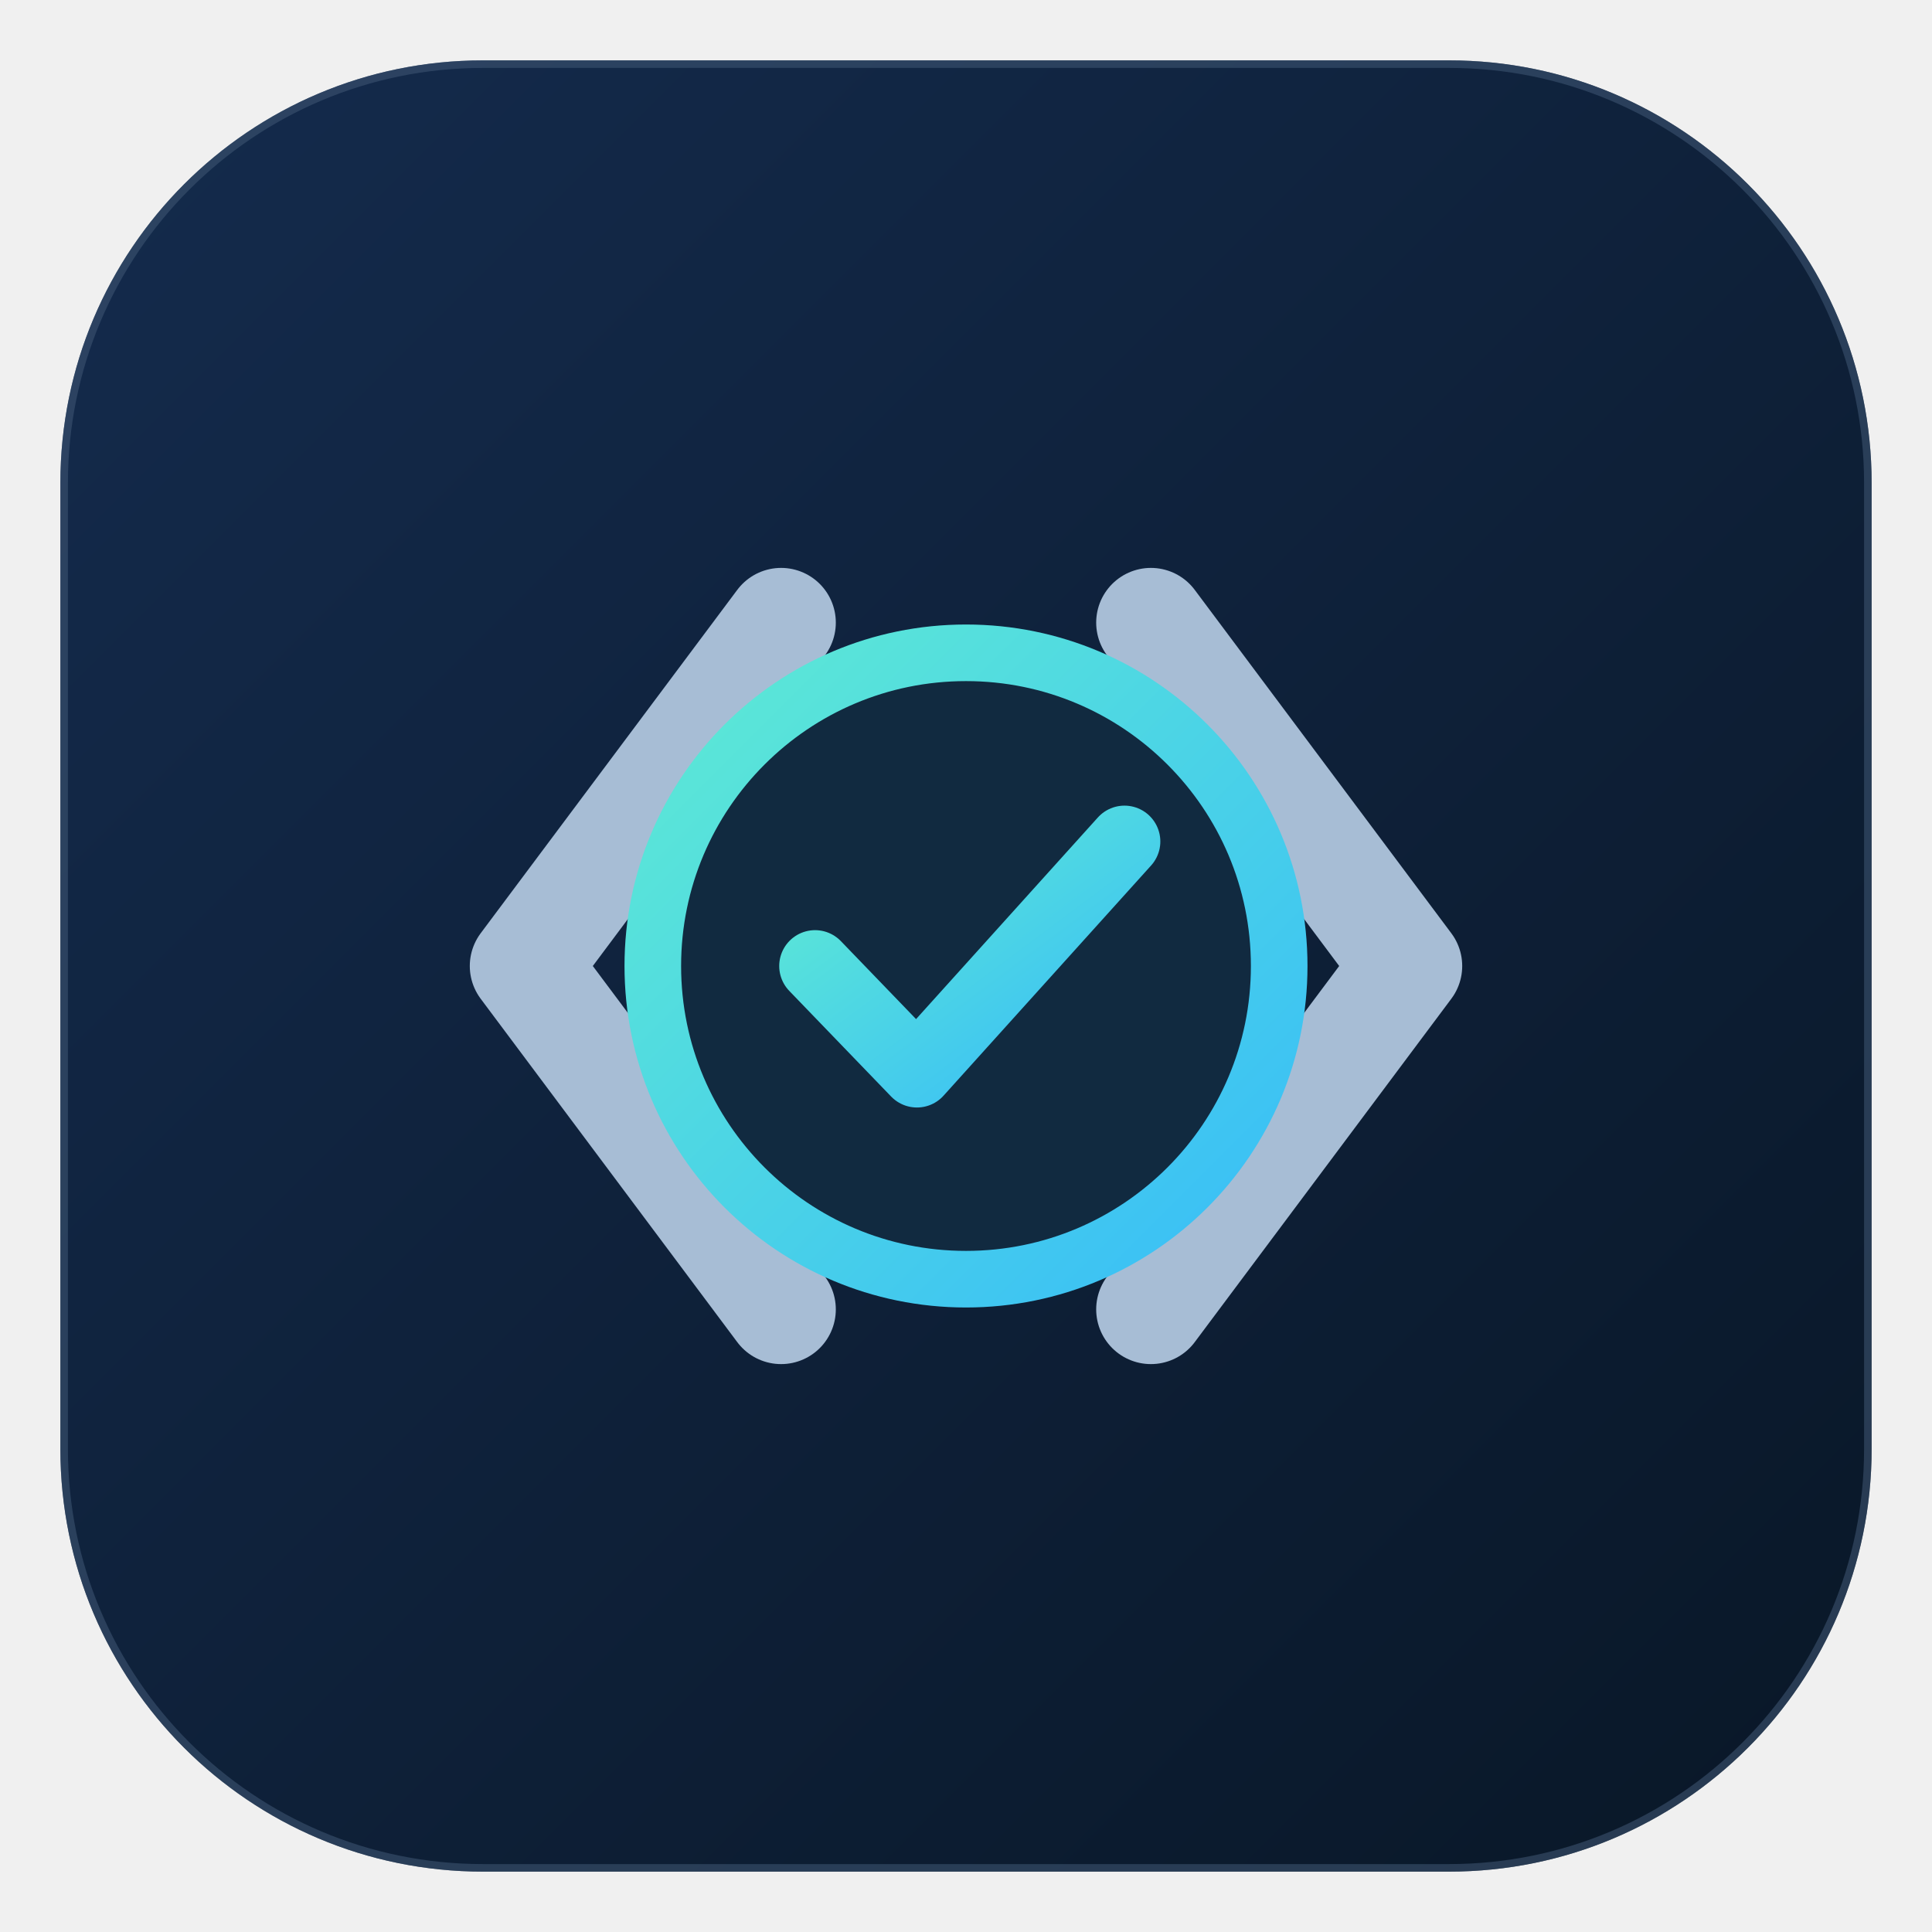
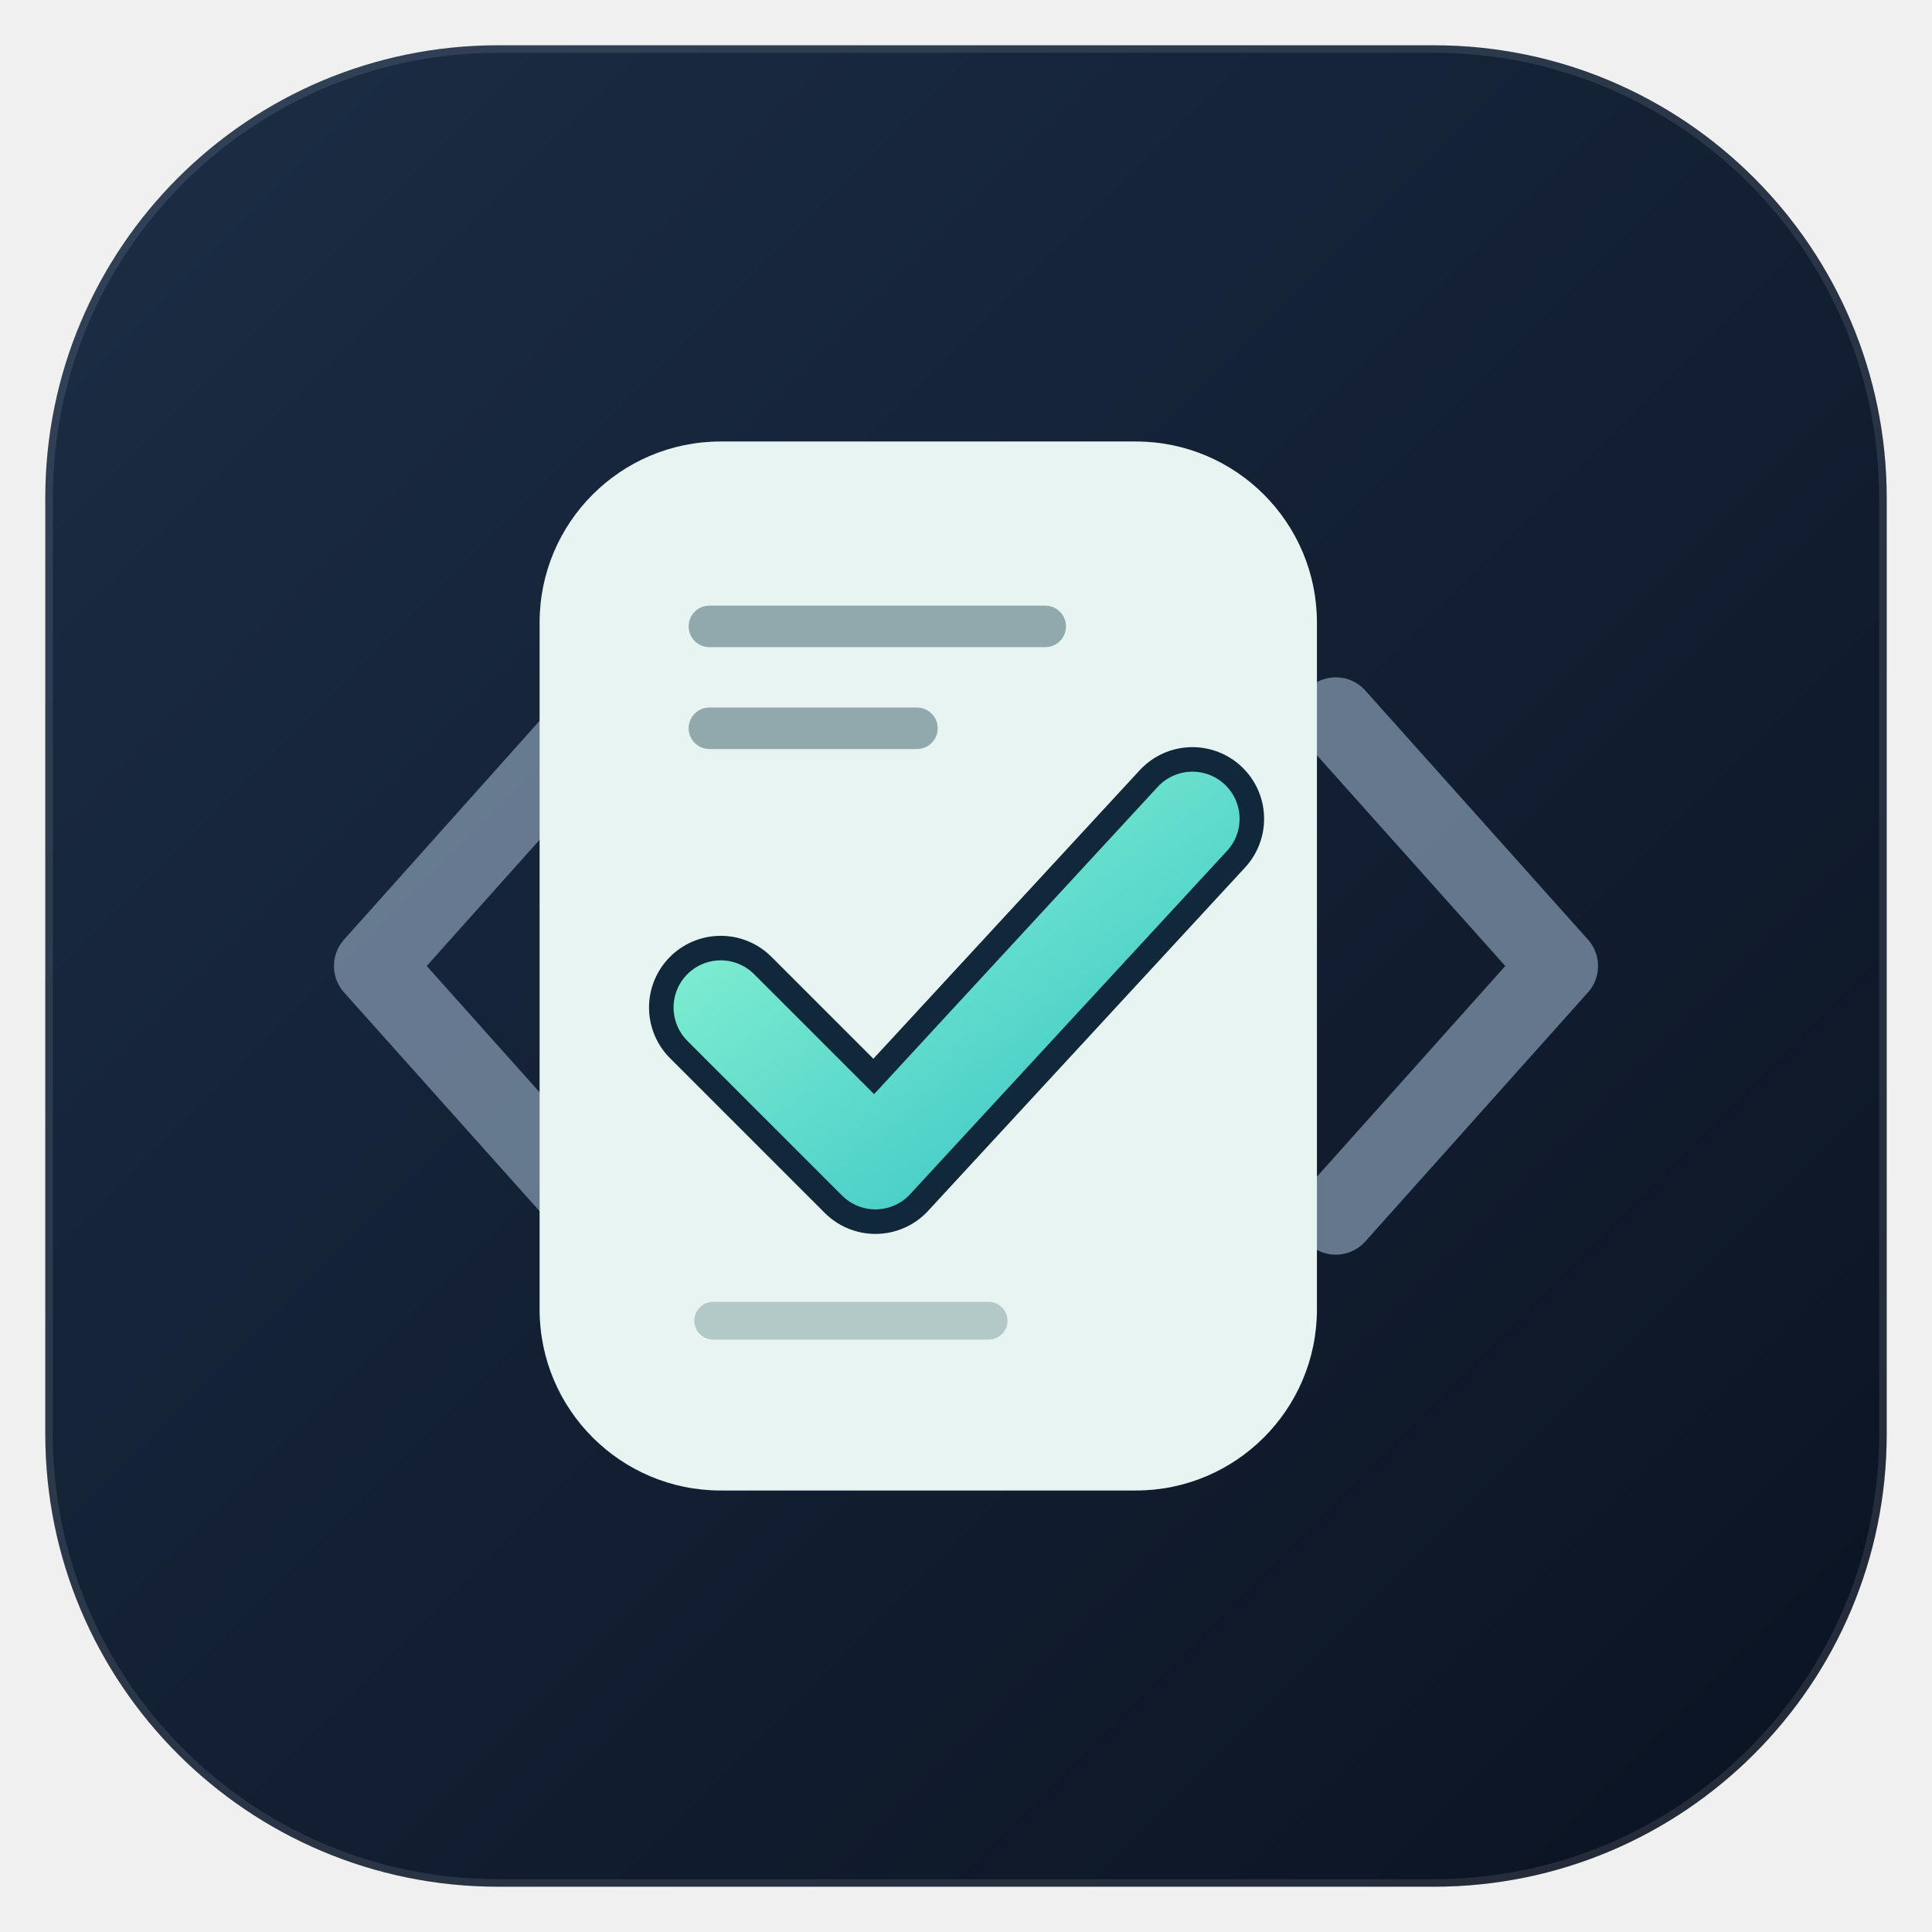
<svg xmlns="http://www.w3.org/2000/svg" viewBox="0 0 512 512" role="img" aria-label="QA Assistant">
  <defs>
-     <linearGradient id="bg" x1="0" y1="0" x2="1" y2="1">
-       <stop stop-color="#142b4d" />
-       <stop offset="1" stop-color="#091727" />
+     <linearGradient id="background" x1="0" y1="0" x2="1" y2="1">
+       <stop stop-color="#1b2d45" />
+       <stop offset="1" stop-color="#0b1322" />
    </linearGradient>
-     <linearGradient id="accent" x1="0" y1="0" x2="1" y2="1">
-       <stop stop-color="#5eead4" />
-       <stop offset="1" stop-color="#38bdf8" />
+     <linearGradient id="signal" x1="0" y1="0" x2="1" y2="1">
+       <stop stop-color="#8bf4d2" />
+       <stop offset="1" stop-color="#37c4c6" />
    </linearGradient>
  </defs>
-   <rect x="16" y="16" width="480" height="480" rx="112" fill="url(#bg)" />
-   <rect x="17" y="17" width="478" height="478" rx="111" fill="none" stroke="#405775" stroke-opacity=".55" stroke-width="2" />
-   <path d="M207 165 139 256l68 91M305 165l68 91-68 91" fill="none" stroke="#a7bdd5" stroke-width="29" stroke-linecap="round" stroke-linejoin="round" />
-   <circle cx="256" cy="256" r="83" fill="#112a40" stroke="url(#accent)" stroke-width="15" />
-   <path d="m216 256 27 28 55-61" fill="none" stroke="url(#accent)" stroke-width="19" stroke-linecap="round" stroke-linejoin="round" />
+   <rect x="12" y="12" width="488" height="488" rx="120" fill="url(#background)" />
+   <rect x="13" y="13" width="486" height="486" rx="119" fill="none" stroke="#fff" stroke-opacity=".10" stroke-width="2" />
+   <path d="M158 190 99 256l59 66M354 190l59 66-59 66" fill="none" stroke="#8ca2ba" stroke-opacity=".68" stroke-width="21" stroke-linecap="round" stroke-linejoin="round" />
+   <path d="M191 117h110a48 48 0 0 1 48 48v182a48 48 0 0 1-48 48H191a48 48 0 0 1-48-48V165a48 48 0 0 1 48-48Z" fill="#e8f4f1" />
+   <path d="M188 166h89M188 193h55" fill="none" stroke="#91a9ac" stroke-width="11" stroke-linecap="round" />
+   <path d="M191 267l41 41 84-91" fill="none" stroke="#10283a" stroke-width="38" stroke-linecap="round" stroke-linejoin="round" />
+   <path d="M191 267l41 41 84-91" fill="none" stroke="url(#signal)" stroke-width="25" stroke-linecap="round" stroke-linejoin="round" />
+   <path d="M189 350h73" fill="none" stroke="#b3c9c7" stroke-width="10" stroke-linecap="round" />
</svg>
